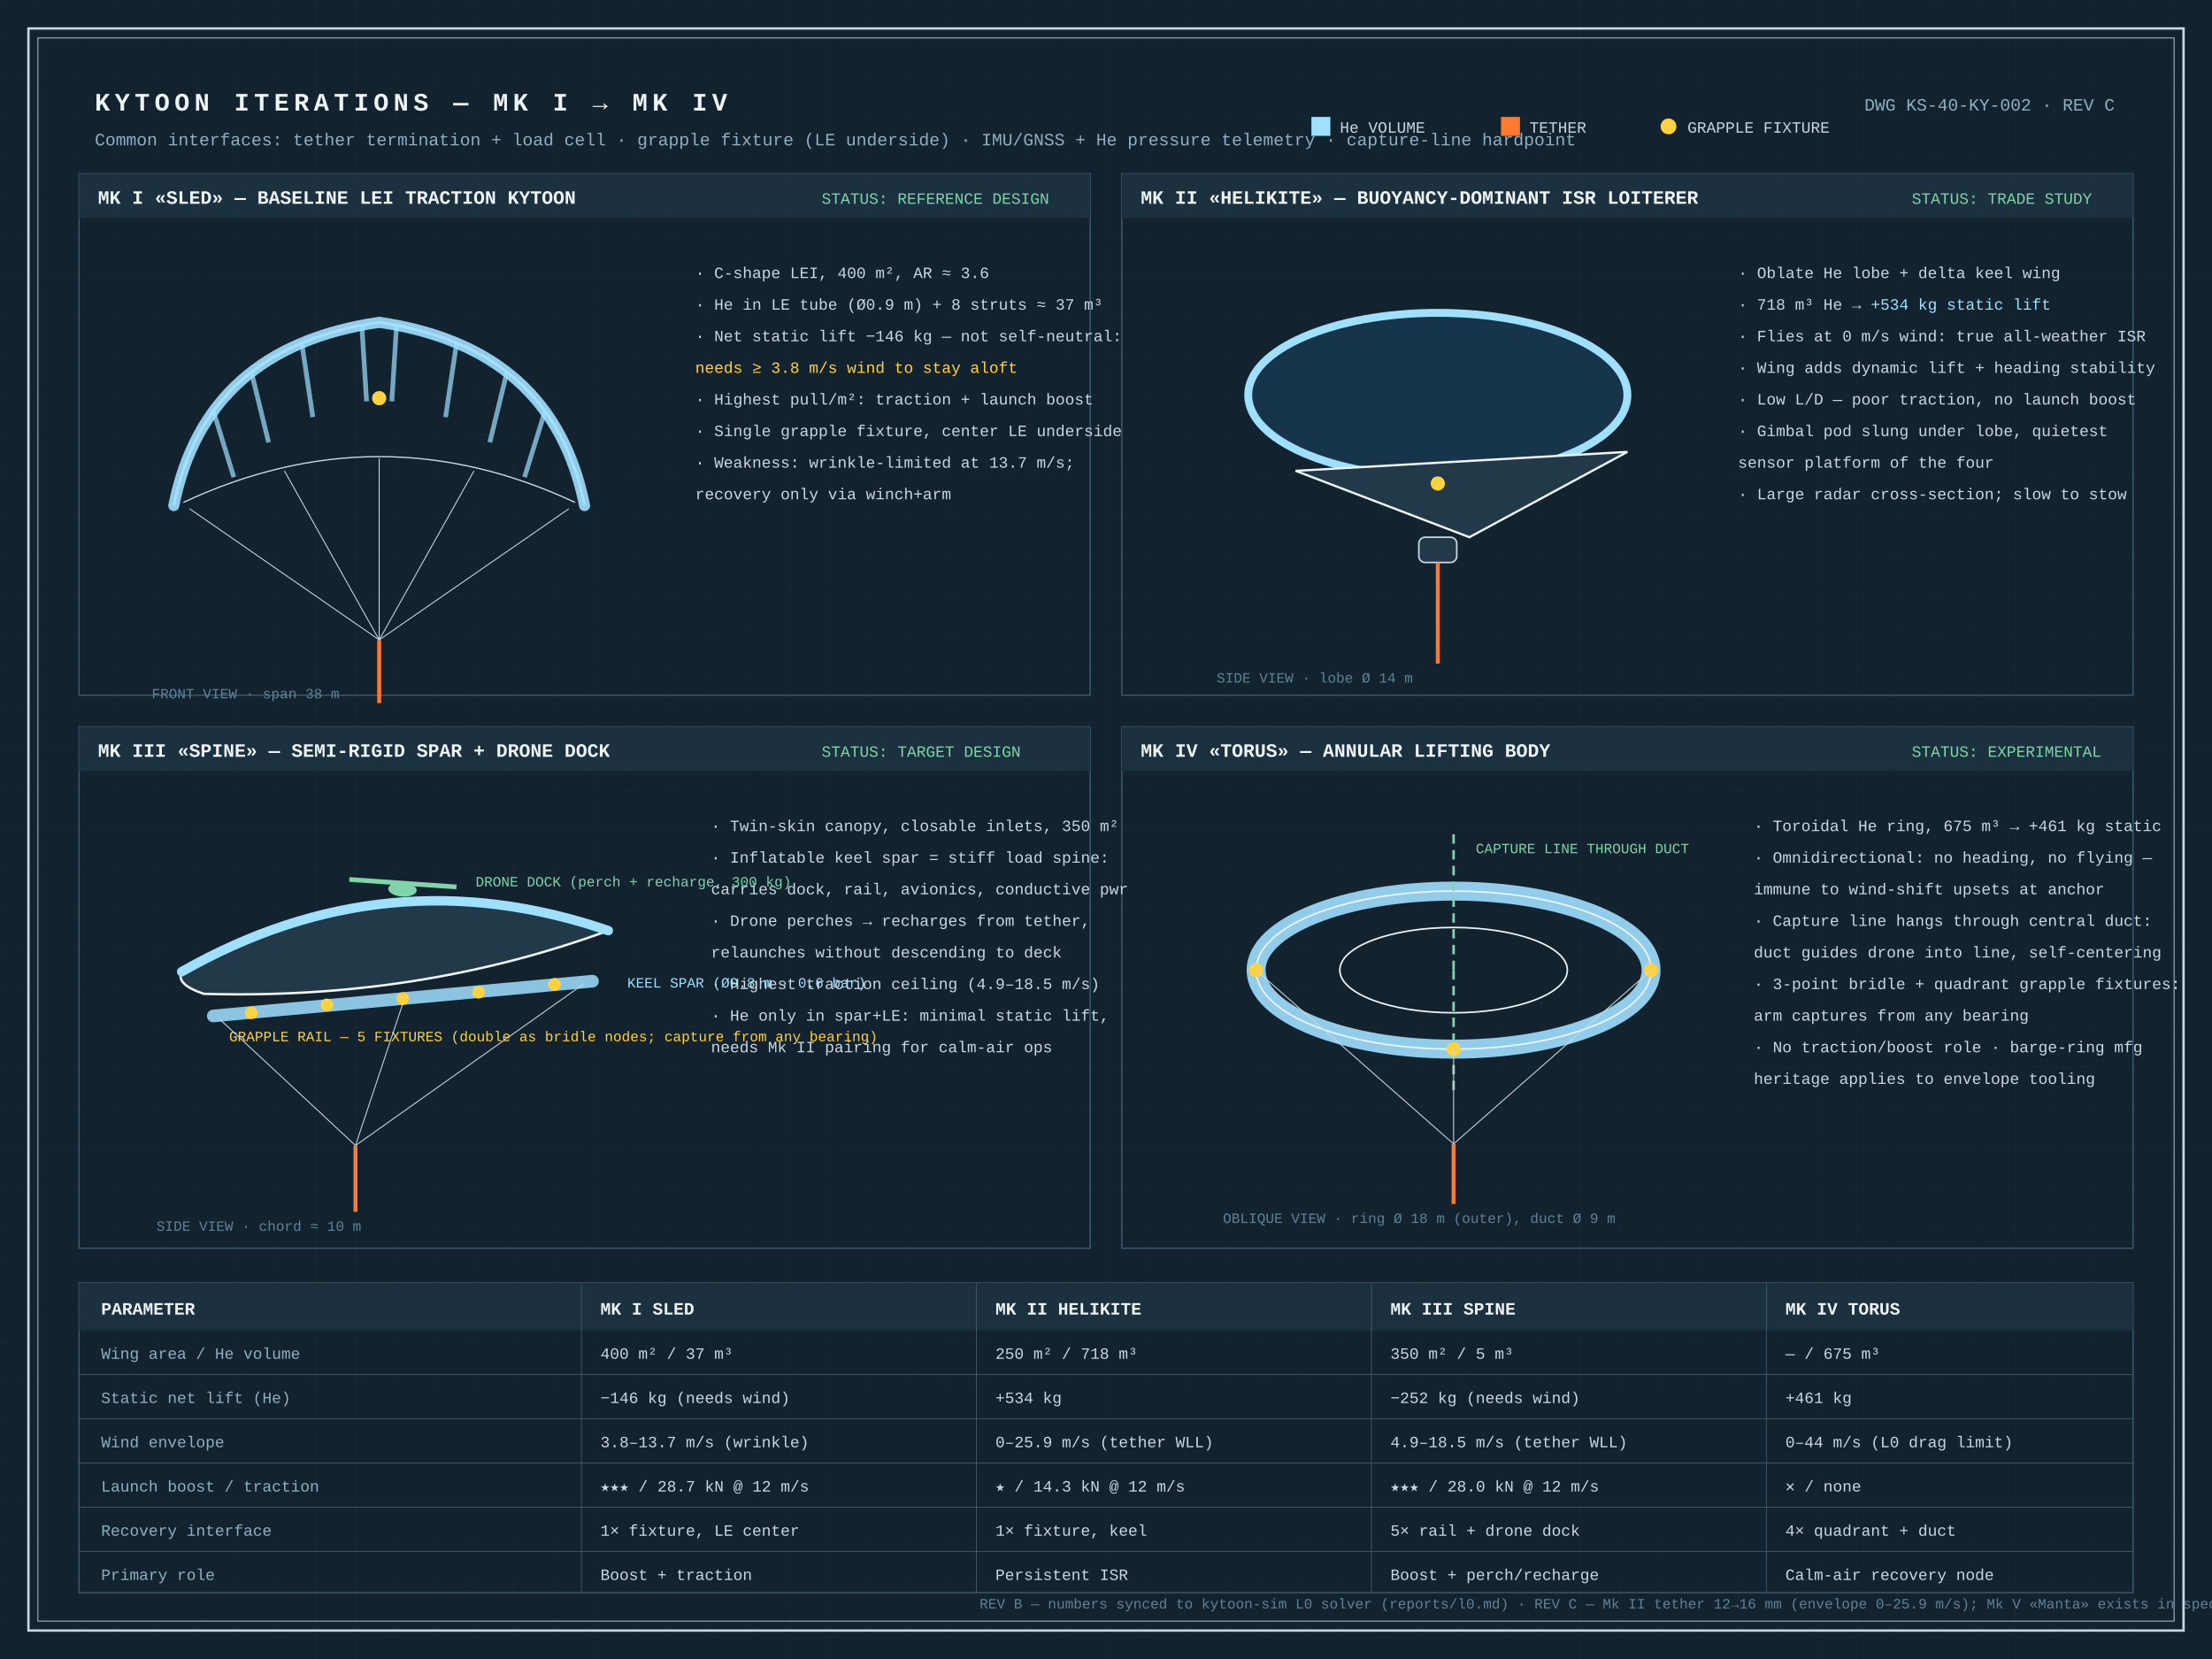
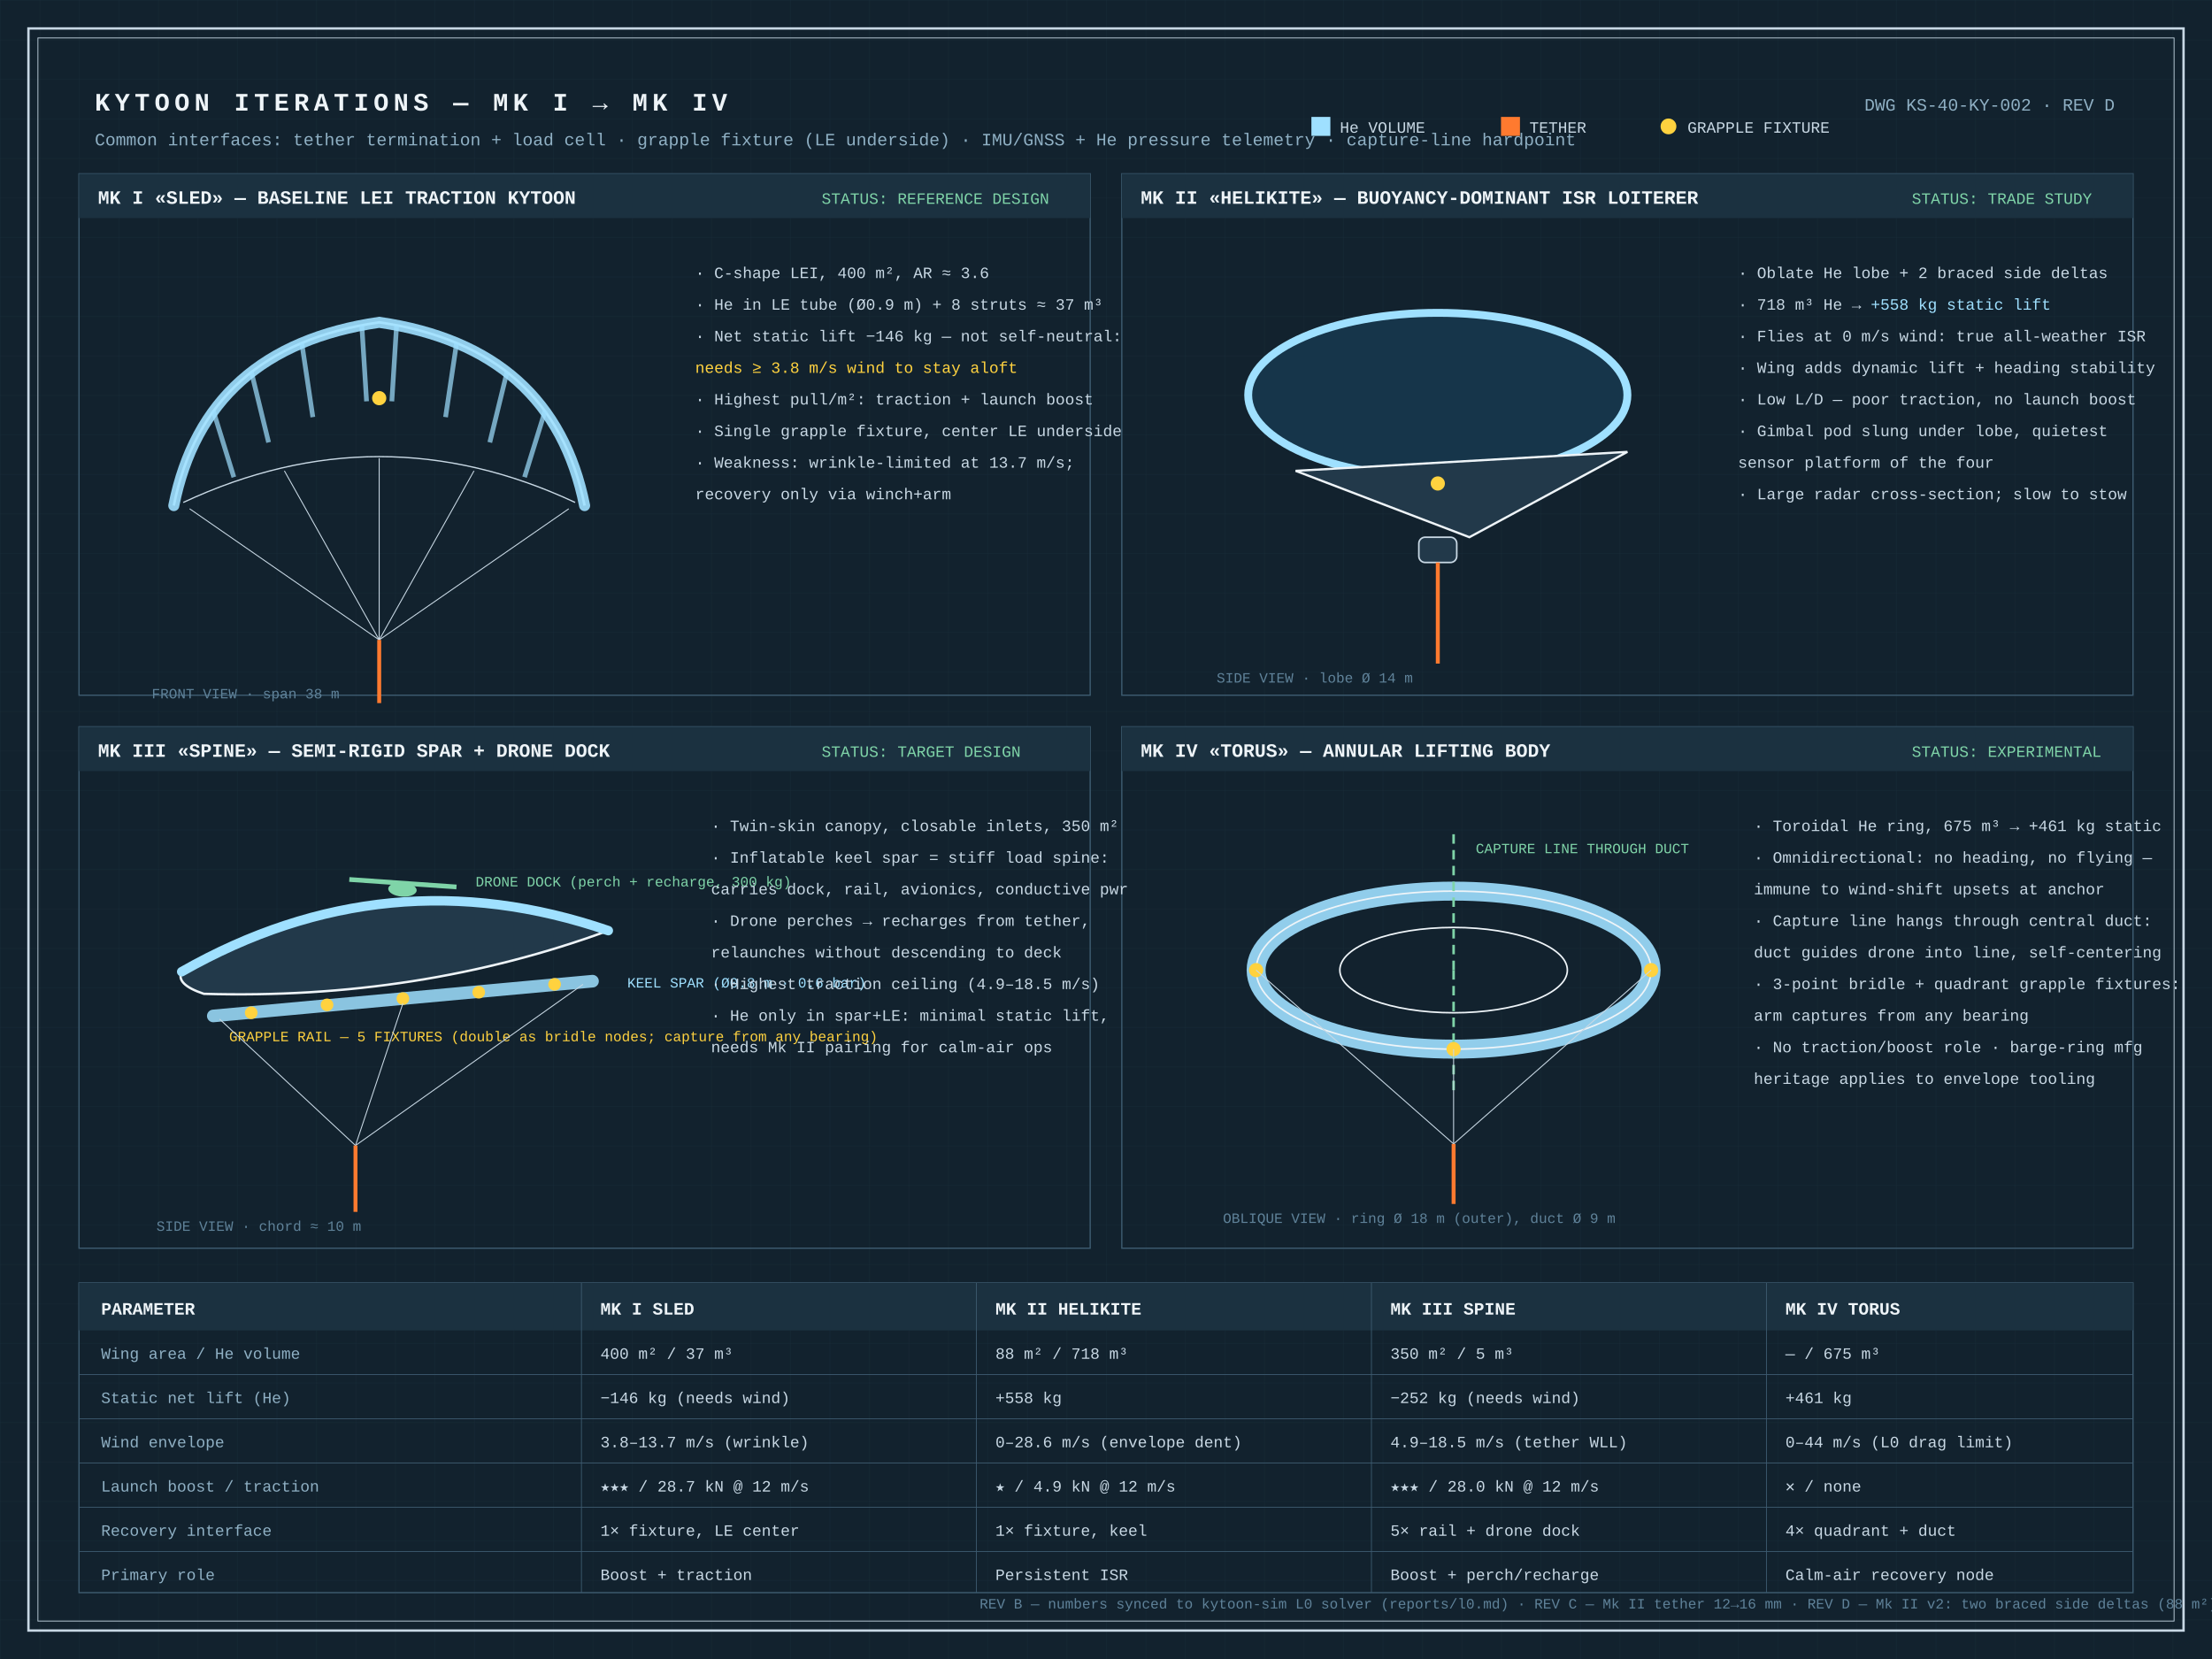
<svg xmlns="http://www.w3.org/2000/svg" viewBox="0 0 1400 1050" font-family="Iosevka, 'JetBrains Mono', 'Courier New', monospace">
  <defs>
    <pattern id="grid2" width="25" height="25" patternUnits="userSpaceOnUse">
      <path d="M25 0H0V25" fill="none" stroke="#2c4a5e" stroke-width="0.4" opacity="0.25" />
    </pattern>
  </defs>
  <rect width="1400" height="1050" fill="#12222e" />
  <rect width="1400" height="1050" fill="url(#grid2)" />
  <rect x="18" y="18" width="1364" height="1014" fill="none" stroke="#c8d8e4" stroke-width="1.5" />
  <rect x="24" y="24" width="1352" height="1002" fill="none" stroke="#c8d8e4" stroke-width="0.5" />
  <text x="60" y="70" fill="#eef4f8" font-size="16" font-weight="bold" letter-spacing="3">KYTOON ITERATIONS — MK I → MK IV</text>
  <text x="60" y="92" fill="#8fb0c4" font-size="11">Common interfaces: tether termination + load cell · grapple fixture (LE underside) · IMU/GNSS + He pressure telemetry · capture-line hardpoint</text>
-   <text x="1180" y="70" fill="#8fb0c4" font-size="11">DWG KS-40-KY-002 · REV C</text>
-   <text x="620" y="1018" fill="#5f8299" font-size="9">REV B — numbers synced to kytoon-sim L0 solver (reports/l0.md) · REV C — Mk II tether 12→16 mm (envelope 0–25.9 m/s); Mk V «Manta» exists in specs, panel pending</text>
+   <text x="1180" y="70" fill="#8fb0c4" font-size="11">DWG KS-40-KY-002 · REV D</text>
+   <text x="620" y="1018" fill="#5f8299" font-size="9">REV B — numbers synced to kytoon-sim L0 solver (reports/l0.md) · REV C — Mk II tether 12→16 mm · REV D — Mk II v2: two braced side deltas (88 m²), dent-limited 0–28.6 m/s; sketch pending; Mk V «Manta» panel pending</text>
  <g transform="translate(830,84)">
    <rect x="0" y="-10" width="12" height="12" fill="#9fe0ff" />
    <text x="18" y="0" fill="#c8d8e4" font-size="10">He VOLUME</text>
    <rect x="120" y="-10" width="12" height="12" fill="#ff7a2f" />
    <text x="138" y="0" fill="#c8d8e4" font-size="10">TETHER</text>
    <circle cx="226" cy="-4" r="5" fill="#ffd23f" />
    <text x="238" y="0" fill="#c8d8e4" font-size="10">GRAPPLE FIXTURE</text>
  </g>
  <g stroke="#3d5b70" stroke-width="0.8" fill="none">
    <rect x="50" y="110" width="640" height="330" />
    <rect x="710" y="110" width="640" height="330" />
    <rect x="50" y="460" width="640" height="330" />
    <rect x="710" y="460" width="640" height="330" />
  </g>
  <g transform="translate(50,110)">
    <rect x="0" y="0" width="640" height="28" fill="#1b3140" />
    <text x="12" y="19" fill="#eef4f8" font-size="12" font-weight="bold">MK I «SLED» — BASELINE LEI TRACTION KYTOON</text>
    <text x="470" y="19" fill="#7fd4a8" font-size="10">STATUS: REFERENCE DESIGN</text>
    <g transform="translate(60,90)">
      <path d="M0 120 Q20 20 130 4 Q240 20 260 120" fill="none" stroke="#eef4f8" stroke-width="1.6" />
      <path d="M0 120 Q20 20 130 4 Q240 20 260 120" fill="none" stroke="#9fe0ff" stroke-width="7" stroke-linecap="round" opacity="0.9" />
      <g stroke="#9fe0ff" stroke-width="3" opacity="0.7">
        <line x1="25" y1="60" x2="38" y2="102" />
        <line x1="49" y1="35" x2="60" y2="80" />
        <line x1="81" y1="17" x2="88" y2="64" />
        <line x1="119" y1="6" x2="122" y2="54" />
        <line x1="141" y1="6" x2="138" y2="54" />
        <line x1="179" y1="17" x2="172" y2="64" />
        <line x1="211" y1="35" x2="200" y2="80" />
        <line x1="235" y1="60" x2="222" y2="102" />
      </g>
      <path d="M6 118 Q130 60 254 118" fill="none" stroke="#c8d8e4" stroke-width="0.8" />
      <g stroke="#c8d8e4" stroke-width="0.6">
        <line x1="10" y1="122" x2="130" y2="205" />
        <line x1="70" y1="98" x2="130" y2="205" />
        <line x1="130" y1="90" x2="130" y2="205" />
        <line x1="190" y1="98" x2="130" y2="205" />
        <line x1="250" y1="122" x2="130" y2="205" />
      </g>
      <line x1="130" y1="205" x2="130" y2="245" stroke="#ff7a2f" stroke-width="2.5" />
      <circle cx="130" cy="52" r="4.5" fill="#ffd23f" />
      <text x="-14" y="242" fill="#5f8299" font-size="9">FRONT VIEW · span 38 m</text>
    </g>
    <g transform="translate(390,52)" fill="#c8d8e4" font-size="10">
      <text y="14">· C-shape LEI, 400 m², AR ≈ 3.6</text>
      <text y="34">· He in LE tube (Ø0.9 m) + 8 struts ≈ 37 m³</text>
      <text y="54">· Net static lift −146 kg — not self-neutral:</text>
      <text y="74">
        <tspan fill="#ffd23f">  needs ≥ 3.8 m/s wind to stay aloft</tspan>
      </text>
      <text y="94">· Highest pull/m²: traction + launch boost</text>
      <text y="114">· Single grapple fixture, center LE underside</text>
      <text y="134">· Weakness: wrinkle-limited at 13.7 m/s;</text>
      <text y="154">  recovery only via winch+arm</text>
    </g>
  </g>
  <g transform="translate(710,110)">
    <rect x="0" y="0" width="640" height="28" fill="#1b3140" />
    <text x="12" y="19" fill="#eef4f8" font-size="12" font-weight="bold">MK II «HELIKITE» — BUOYANCY-DOMINANT ISR LOITERER</text>
    <text x="500" y="19" fill="#7fd4a8" font-size="10">STATUS: TRADE STUDY</text>
    <g transform="translate(70,80)">
      <ellipse cx="130" cy="60" rx="120" ry="52" fill="#16354a" stroke="#9fe0ff" stroke-width="5" />
      <path d="M40 108 L250 96 L150 150 Z" fill="#22394a" stroke="#eef4f8" stroke-width="1.4" />
      <circle cx="130" cy="116" r="4.5" fill="#ffd23f" />
      <rect x="118" y="150" width="24" height="16" rx="4" fill="#22394a" stroke="#c8d8e4" stroke-width="1" />
      <line x1="130" y1="166" x2="130" y2="230" stroke="#ff7a2f" stroke-width="2.5" />
      <text x="-10" y="242" fill="#5f8299" font-size="9">SIDE VIEW · lobe Ø 14 m</text>
    </g>
    <g transform="translate(390,52)" fill="#c8d8e4" font-size="10">
-       <text y="14">· Oblate He lobe + delta keel wing</text>
-       <text y="34">· 718 m³ He → <tspan fill="#9fe0ff">+534 kg static lift</tspan>
+       <text y="14">· Oblate He lobe + 2 braced side deltas</text>
+       <text y="34">· 718 m³ He → <tspan fill="#9fe0ff">+558 kg static lift</tspan>
      </text>
      <text y="54">· Flies at 0 m/s wind: true all-weather ISR</text>
      <text y="74">· Wing adds dynamic lift + heading stability</text>
      <text y="94">· Low L/D — poor traction, no launch boost</text>
      <text y="114">· Gimbal pod slung under lobe, quietest</text>
      <text y="134">  sensor platform of the four</text>
      <text y="154">· Large radar cross-section; slow to stow</text>
    </g>
  </g>
  <g transform="translate(50,460)">
    <rect x="0" y="0" width="640" height="28" fill="#1b3140" />
    <text x="12" y="19" fill="#eef4f8" font-size="12" font-weight="bold">MK III «SPINE» — SEMI-RIGID SPAR + DRONE DOCK</text>
    <text x="470" y="19" fill="#7fd4a8" font-size="10">STATUS: TARGET DESIGN</text>
    <g transform="translate(55,95)">
      <path d="M10 60 Q140 -14 280 34 Q160 78 24 74 Q6 68 10 60 Z" fill="#22394a" stroke="#eef4f8" stroke-width="1.5" />
      <path d="M10 60 Q140 -14 280 34" fill="none" stroke="#9fe0ff" stroke-width="6" stroke-linecap="round" />
      <line x1="30" y1="88" x2="270" y2="66" stroke="#9fe0ff" stroke-width="8" stroke-linecap="round" opacity="0.85" />
      <text x="292" y="70" fill="#9fe0ff" font-size="9">KEEL SPAR (Ø0.8 m · 0.6 bar)</text>
      <circle cx="54" cy="86" r="4" fill="#ffd23f" />
      <circle cx="102" cy="81" r="4" fill="#ffd23f" />
      <circle cx="150" cy="77" r="4" fill="#ffd23f" />
      <circle cx="198" cy="73" r="4" fill="#ffd23f" />
      <circle cx="246" cy="68" r="4" fill="#ffd23f" />
      <text x="40" y="104" fill="#ffd23f" font-size="9">GRAPPLE RAIL — 5 FIXTURES (double as bridle nodes; capture from any bearing)</text>
      <g transform="translate(150,4) rotate(4)">
        <line x1="-34" y1="0" x2="34" y2="0" stroke="#7fd4a8" stroke-width="3" />
        <ellipse cx="0" cy="4" rx="9" ry="4.5" fill="#7fd4a8" />
      </g>
      <text x="196" y="6" fill="#7fd4a8" font-size="9">DRONE DOCK (perch + recharge, 300 kg)</text>
      <g stroke="#c8d8e4" stroke-width="0.6">
        <line x1="34" y1="90" x2="120" y2="170" />
        <line x1="150" y1="80" x2="120" y2="170" />
        <line x1="264" y1="68" x2="120" y2="170" />
      </g>
      <line x1="120" y1="170" x2="120" y2="212" stroke="#ff7a2f" stroke-width="2.5" />
      <text x="-6" y="224" fill="#5f8299" font-size="9">SIDE VIEW · chord ≈ 10 m</text>
    </g>
    <g transform="translate(400,52)" fill="#c8d8e4" font-size="10">
      <text y="14">· Twin-skin canopy, closable inlets, 350 m²</text>
      <text y="34">· Inflatable keel spar = stiff load spine:</text>
      <text y="54">  carries dock, rail, avionics, conductive pwr</text>
      <text y="74">· Drone perches → recharges from tether,</text>
      <text y="94">  relaunches without descending to deck</text>
      <text y="114">· Highest traction ceiling (4.9–18.5 m/s)</text>
      <text y="134">· He only in spar+LE: minimal static lift,</text>
      <text y="154">  needs Mk II pairing for calm-air ops</text>
    </g>
  </g>
  <g transform="translate(710,460)">
    <rect x="0" y="0" width="640" height="28" fill="#1b3140" />
    <text x="12" y="19" fill="#eef4f8" font-size="12" font-weight="bold">MK IV «TORUS» — ANNULAR LIFTING BODY</text>
    <text x="500" y="19" fill="#7fd4a8" font-size="10">STATUS: EXPERIMENTAL</text>
    <g transform="translate(80,84)">
      <ellipse cx="130" cy="70" rx="125" ry="50" fill="none" stroke="#9fe0ff" stroke-width="12" opacity="0.9" />
      <ellipse cx="130" cy="70" rx="125" ry="50" fill="none" stroke="#eef4f8" stroke-width="1" />
      <ellipse cx="130" cy="70" rx="72" ry="27" fill="#12222e" stroke="#eef4f8" stroke-width="1" />
      <line x1="130" y1="-16" x2="130" y2="70" stroke="#7fd4a8" stroke-width="1.6" stroke-dasharray="6 4" />
      <line x1="130" y1="70" x2="130" y2="150" stroke="#7fd4a8" stroke-width="1.6" stroke-dasharray="6 4" />
      <text x="144" y="-4" fill="#7fd4a8" font-size="9">CAPTURE LINE THROUGH DUCT</text>
      <circle cx="5" cy="70" r="4.5" fill="#ffd23f" />
      <circle cx="255" cy="70" r="4.5" fill="#ffd23f" />
      <circle cx="130" cy="120" r="4.5" fill="#ffd23f" />
      <g stroke="#c8d8e4" stroke-width="0.6">
        <line x1="5" y1="70" x2="130" y2="180" />
        <line x1="255" y1="70" x2="130" y2="180" />
        <line x1="130" y1="120" x2="130" y2="180" />
      </g>
      <line x1="130" y1="180" x2="130" y2="218" stroke="#ff7a2f" stroke-width="2.5" />
      <text x="-16" y="230" fill="#5f8299" font-size="9">OBLIQUE VIEW · ring Ø 18 m (outer), duct Ø 9 m</text>
    </g>
    <g transform="translate(400,52)" fill="#c8d8e4" font-size="10">
      <text y="14">· Toroidal He ring, 675 m³ → +461 kg static</text>
      <text y="34">· Omnidirectional: no heading, no flying —</text>
      <text y="54">  immune to wind-shift upsets at anchor</text>
      <text y="74">· Capture line hangs through central duct:</text>
      <text y="94">  duct guides drone into line, self-centering</text>
      <text y="114">· 3-point bridle + quadrant grapple fixtures:</text>
      <text y="134">  arm captures from any bearing</text>
      <text y="154">· No traction/boost role · barge-ring mfg</text>
      <text y="174">  heritage applies to envelope tooling</text>
    </g>
  </g>
  <g transform="translate(50,812)">
    <rect x="0" y="0" width="1300" height="196" fill="#16283600" stroke="#3d5b70" stroke-width="0.8" />
    <rect x="0" y="0" width="1300" height="30" fill="#1b3140" />
    <g fill="#eef4f8" font-size="11" font-weight="bold">
      <text x="14" y="20">PARAMETER</text>
      <text x="330" y="20">MK I SLED</text>
      <text x="580" y="20">MK II HELIKITE</text>
      <text x="830" y="20">MK III SPINE</text>
      <text x="1080" y="20">MK IV TORUS</text>
    </g>
    <g stroke="#3d5b70" stroke-width="0.5">
      <line x1="0" y1="58" x2="1300" y2="58" />
      <line x1="0" y1="86" x2="1300" y2="86" />
      <line x1="0" y1="114" x2="1300" y2="114" />
      <line x1="0" y1="142" x2="1300" y2="142" />
      <line x1="0" y1="170" x2="1300" y2="170" />
      <line x1="318" y1="0" x2="318" y2="196" />
      <line x1="568" y1="0" x2="568" y2="196" />
      <line x1="818" y1="0" x2="818" y2="196" />
      <line x1="1068" y1="0" x2="1068" y2="196" />
    </g>
    <g fill="#8fb0c4" font-size="10">
      <text x="14" y="48">Wing area / He volume</text>
      <text x="14" y="76">Static net lift (He)</text>
      <text x="14" y="104">Wind envelope</text>
      <text x="14" y="132">Launch boost / traction</text>
      <text x="14" y="160">Recovery interface</text>
      <text x="14" y="188">Primary role</text>
    </g>
    <g fill="#c8d8e4" font-size="10">
      <text x="330" y="48">400 m² / 37 m³</text>
      <text x="330" y="76">−146 kg (needs wind)</text>
      <text x="330" y="104">3.8–13.7 m/s (wrinkle)</text>
      <text x="330" y="132">★★★ / 28.7 kN @ 12 m/s</text>
      <text x="330" y="160">1× fixture, LE center</text>
      <text x="330" y="188">Boost + traction</text>
-       <text x="580" y="48">250 m² / 718 m³</text>
-       <text x="580" y="76">+534 kg</text>
-       <text x="580" y="104">0–25.9 m/s (tether WLL)</text>
-       <text x="580" y="132">★ / 14.3 kN @ 12 m/s</text>
+       <text x="580" y="48">88 m² / 718 m³</text>
+       <text x="580" y="76">+558 kg</text>
+       <text x="580" y="104">0–28.6 m/s (envelope dent)</text>
+       <text x="580" y="132">★ / 4.9 kN @ 12 m/s</text>
      <text x="580" y="160">1× fixture, keel</text>
      <text x="580" y="188">Persistent ISR</text>
      <text x="830" y="48">350 m² / 5 m³</text>
      <text x="830" y="76">−252 kg (needs wind)</text>
      <text x="830" y="104">4.9–18.5 m/s (tether WLL)</text>
      <text x="830" y="132">★★★ / 28.0 kN @ 12 m/s</text>
      <text x="830" y="160">5× rail + drone dock</text>
      <text x="830" y="188">Boost + perch/recharge</text>
      <text x="1080" y="48">— / 675 m³</text>
      <text x="1080" y="76">+461 kg</text>
      <text x="1080" y="104">0–44 m/s (L0 drag limit)</text>
      <text x="1080" y="132">✕ / none</text>
      <text x="1080" y="160">4× quadrant + duct</text>
      <text x="1080" y="188">Calm-air recovery node</text>
    </g>
  </g>
</svg>
